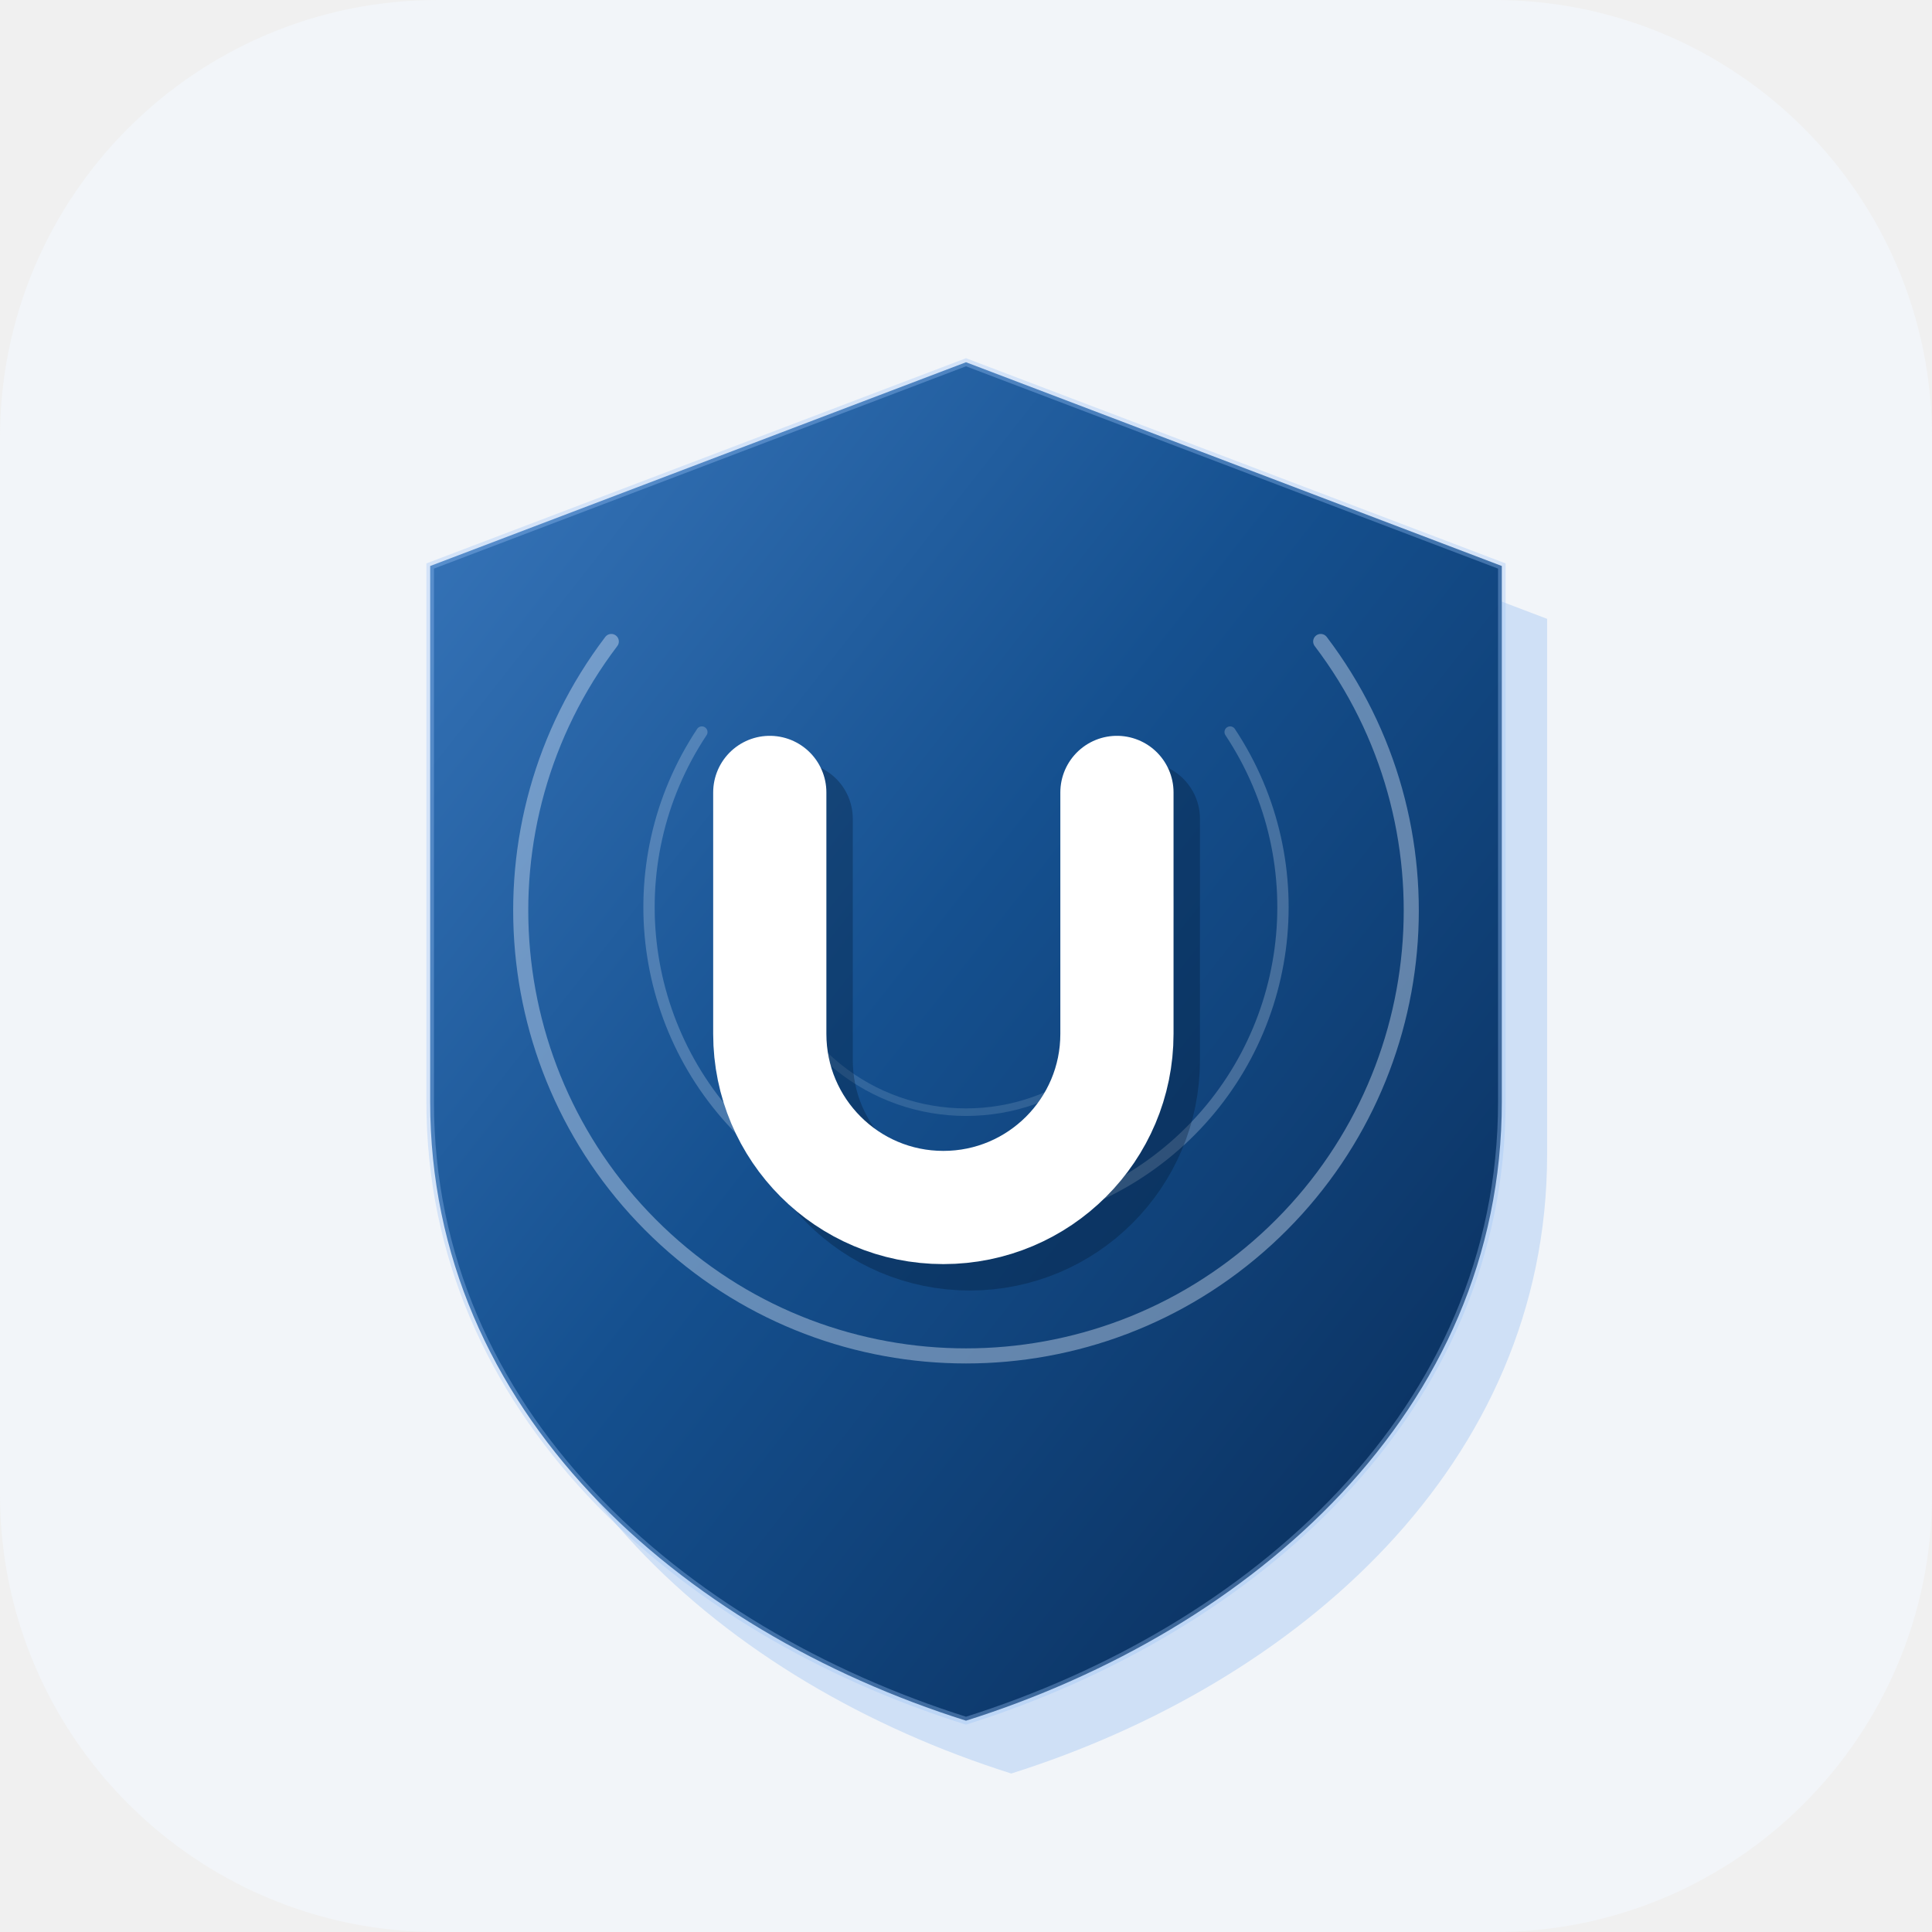
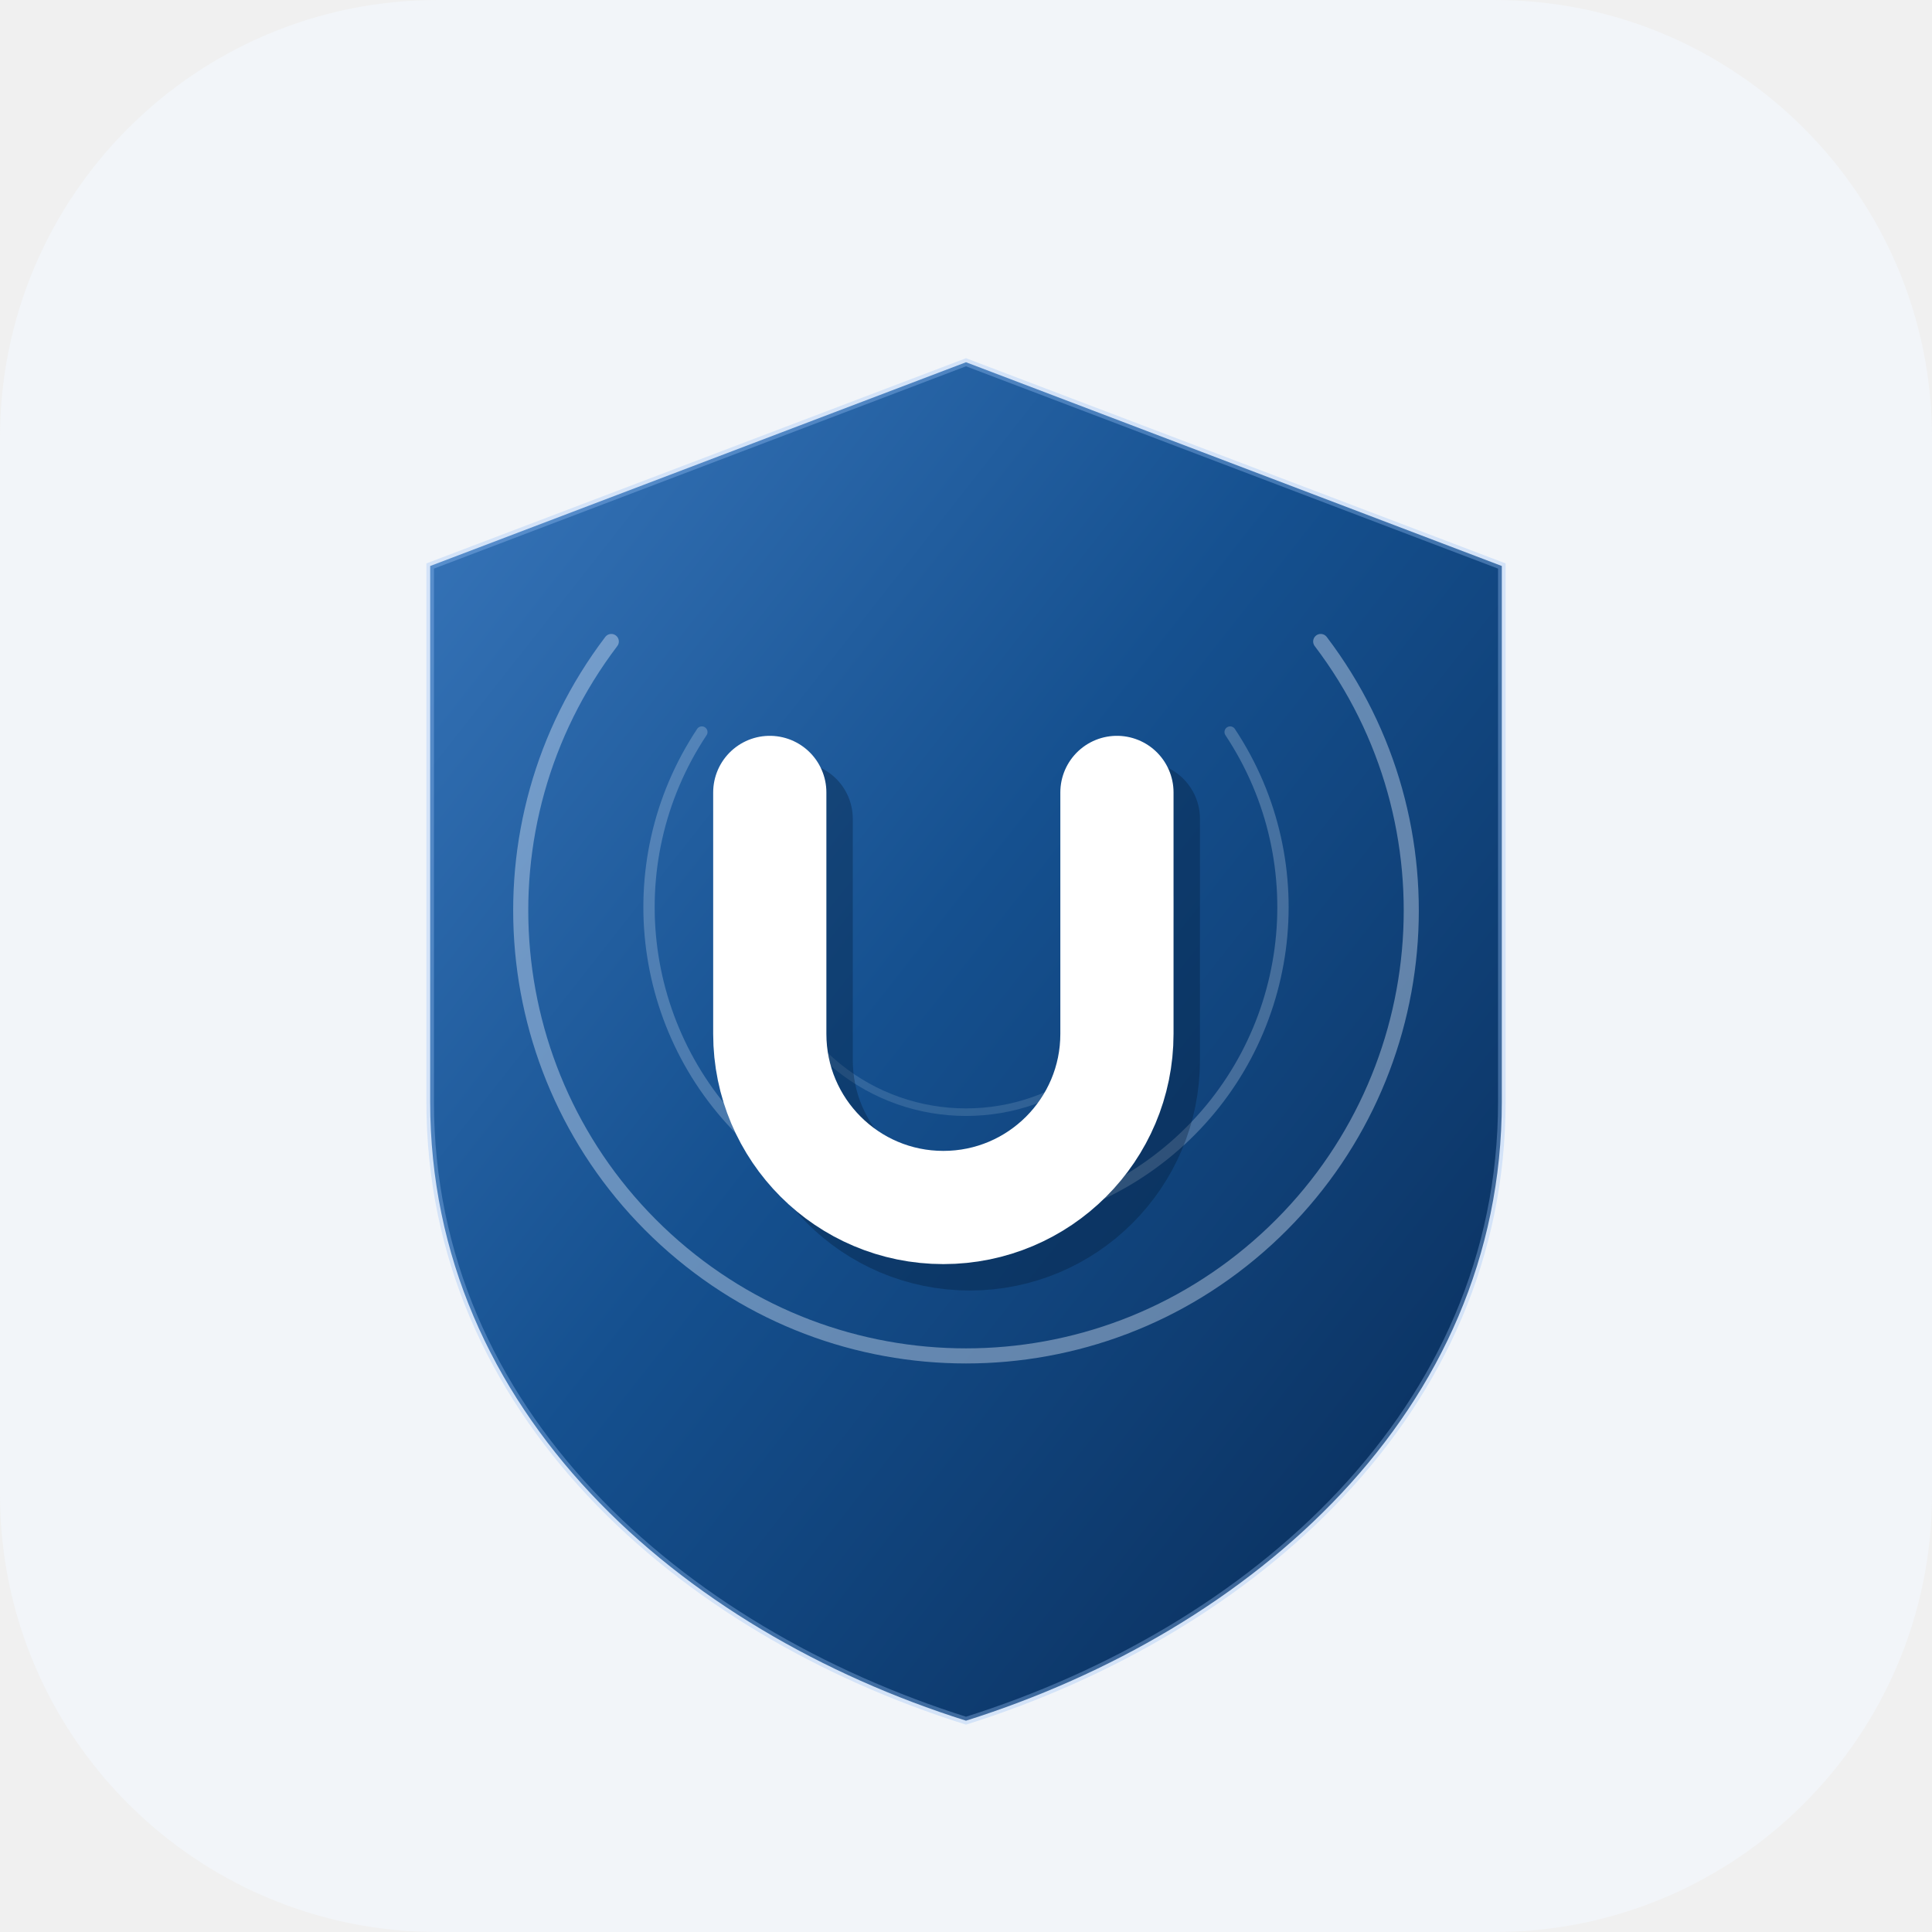
<svg xmlns="http://www.w3.org/2000/svg" width="512" height="512" viewBox="0 0 512 512">
  <defs>
    <linearGradient id="g" x1="0" y1="0" x2="1" y2="1">
      <stop offset="0" stop-color="#3a78bd" />
      <stop offset=".45" stop-color="#15508f" />
      <stop offset="1" stop-color="#082a55" />
    </linearGradient>
  </defs>
  <rect width="512" height="512" rx="116" fill="#f2f5f9" />
-   <path d="M268 110 410 164v142c0 82-66 140-142 164-76-24-142-82-142-164V164z" fill="#cfe0f6" />
  <path d="M256 96 398 150v142c0 82-66 140-142 164-76-24-142-82-142-164V150z" fill="url(#g)" />
  <path d="M350 170a118 118 0 1 1-188 0" fill="none" stroke="#eaf3ff" stroke-opacity=".38" stroke-width="4" stroke-linecap="round" />
  <path d="M326 194a84 84 0 1 1-140 0" fill="none" stroke="#eaf3ff" stroke-opacity=".24" stroke-width="3" stroke-linecap="round" />
  <path d="M304 216a54 54 0 1 1-96 0" fill="none" stroke="#eaf3ff" stroke-opacity=".14" stroke-width="2" stroke-linecap="round" />
  <path d="M256 96 398 150v142c0 82-66 140-142 164-76-24-142-82-142-164V150z" fill="none" stroke="#9cc3f5" stroke-opacity=".35" stroke-width="2" />
  <path d="M204 210v64a46 46 0 0 0 92 0v-64" fill="none" stroke="#02162f" stroke-opacity=".32" stroke-width="30" stroke-linecap="round" transform="translate(7 7)" />
  <path d="M204 210v64a46 46 0 0 0 92 0v-64" fill="none" stroke="#fff" stroke-width="30" stroke-linecap="round" />
</svg>
